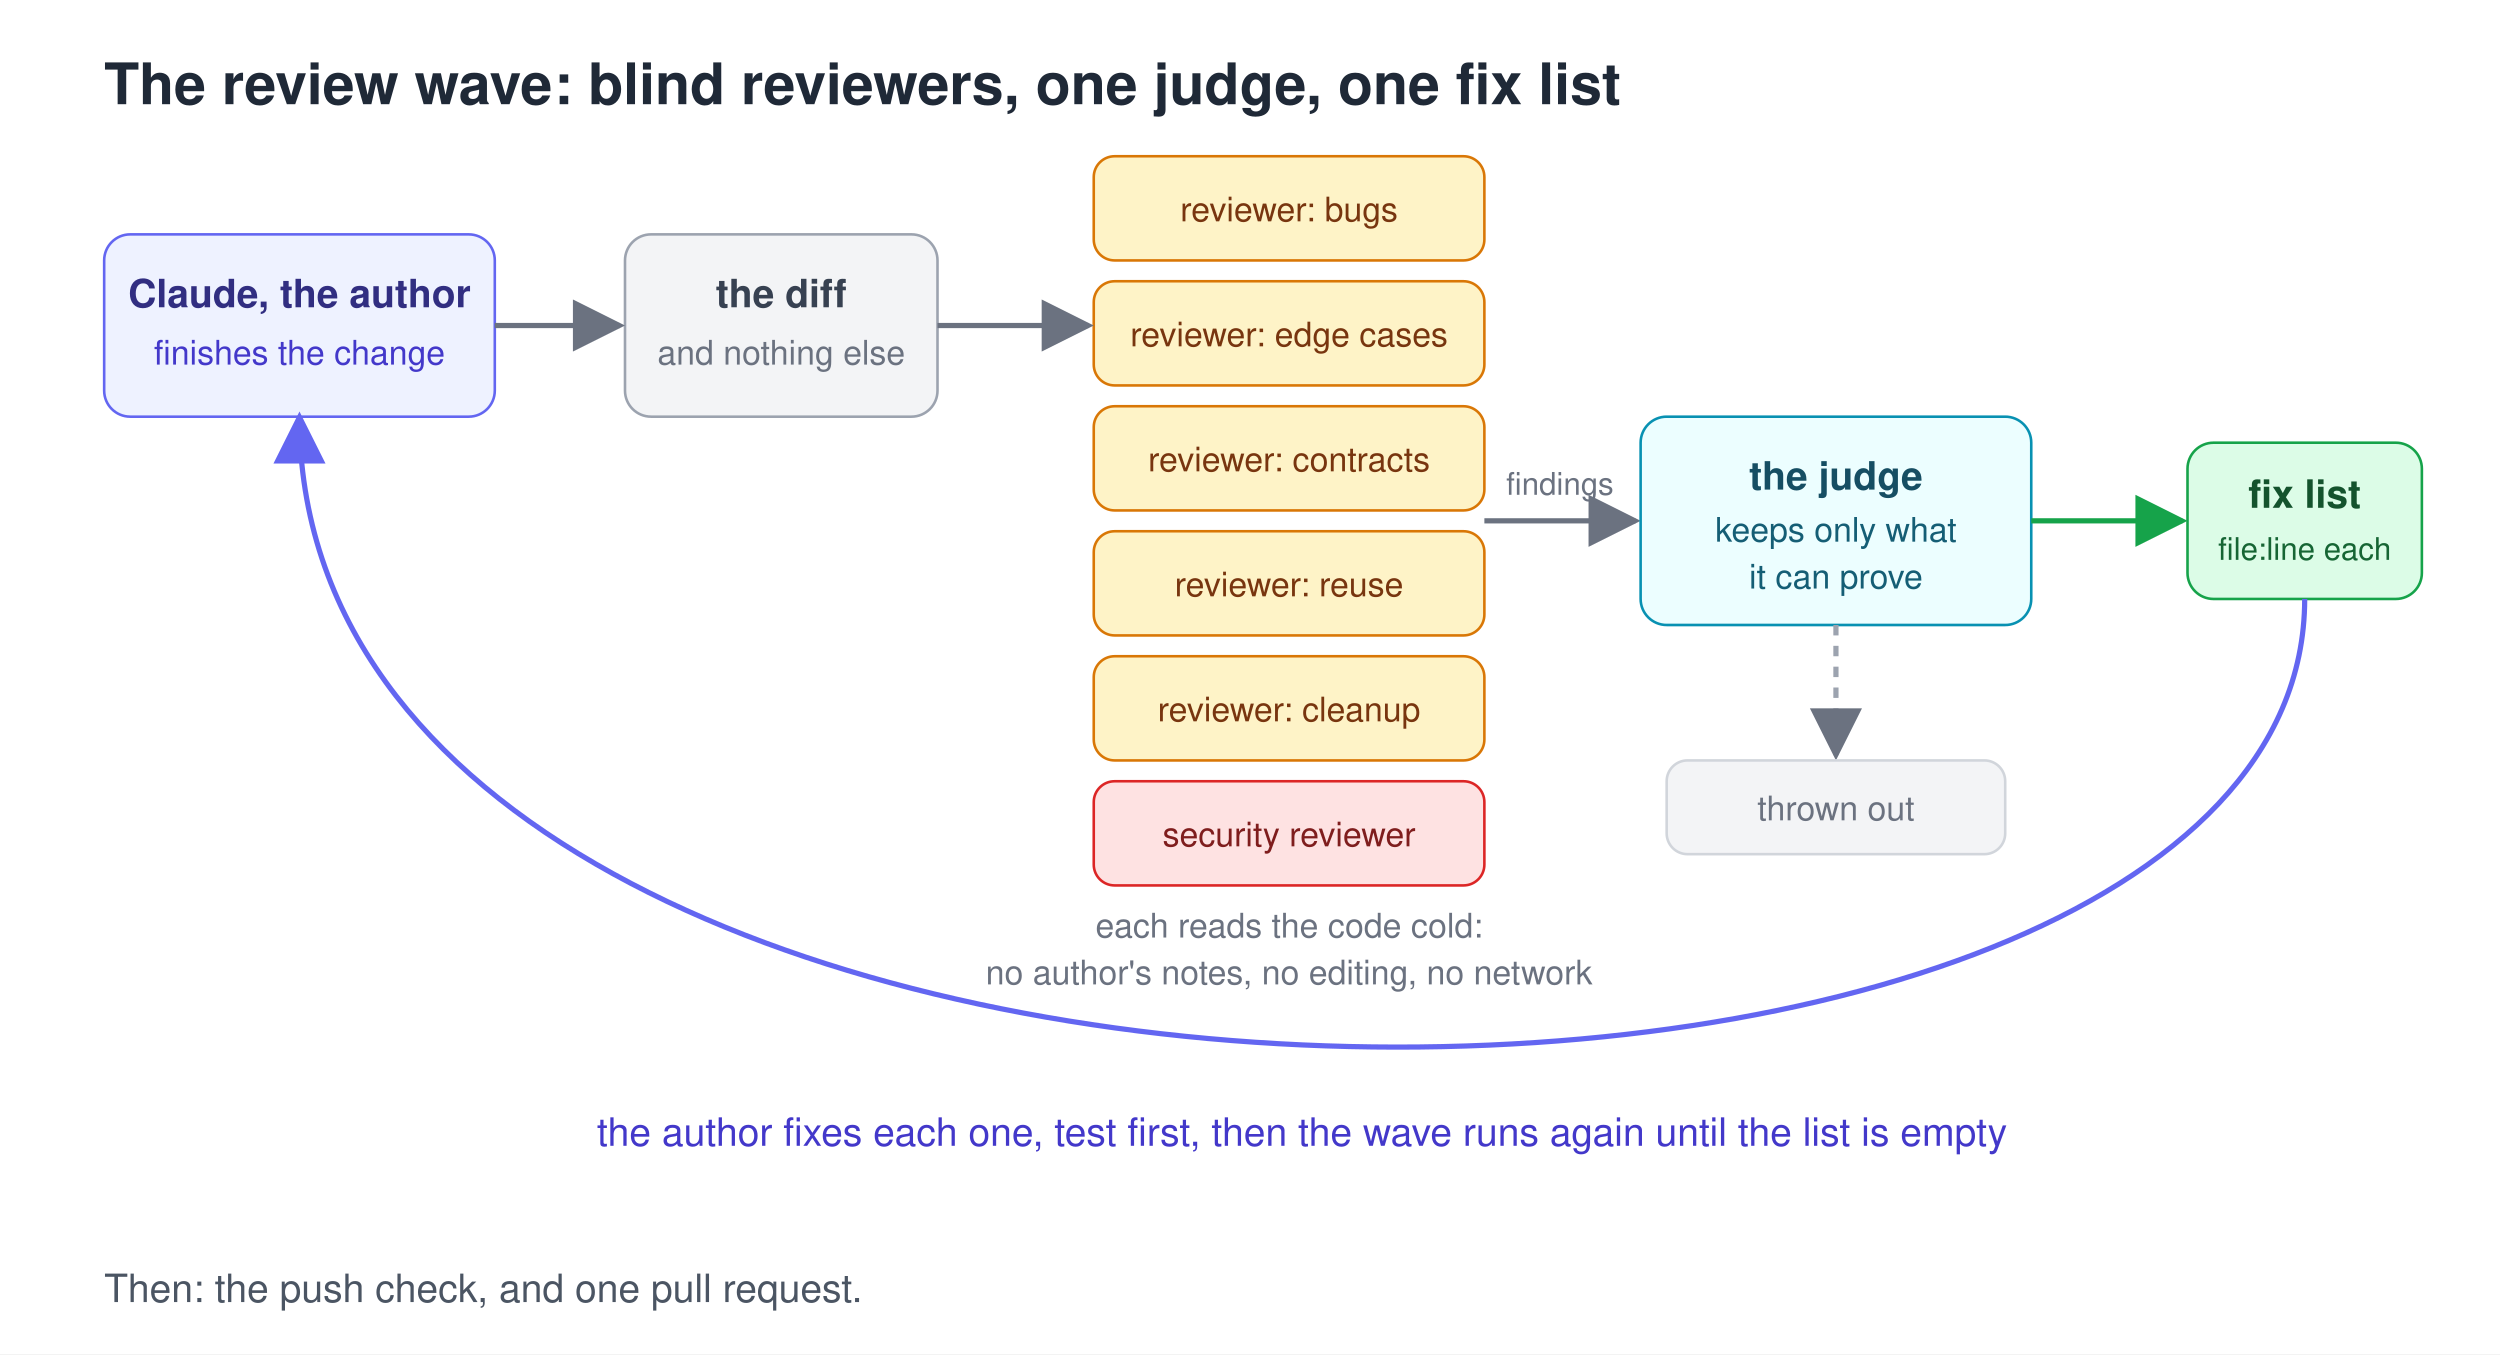
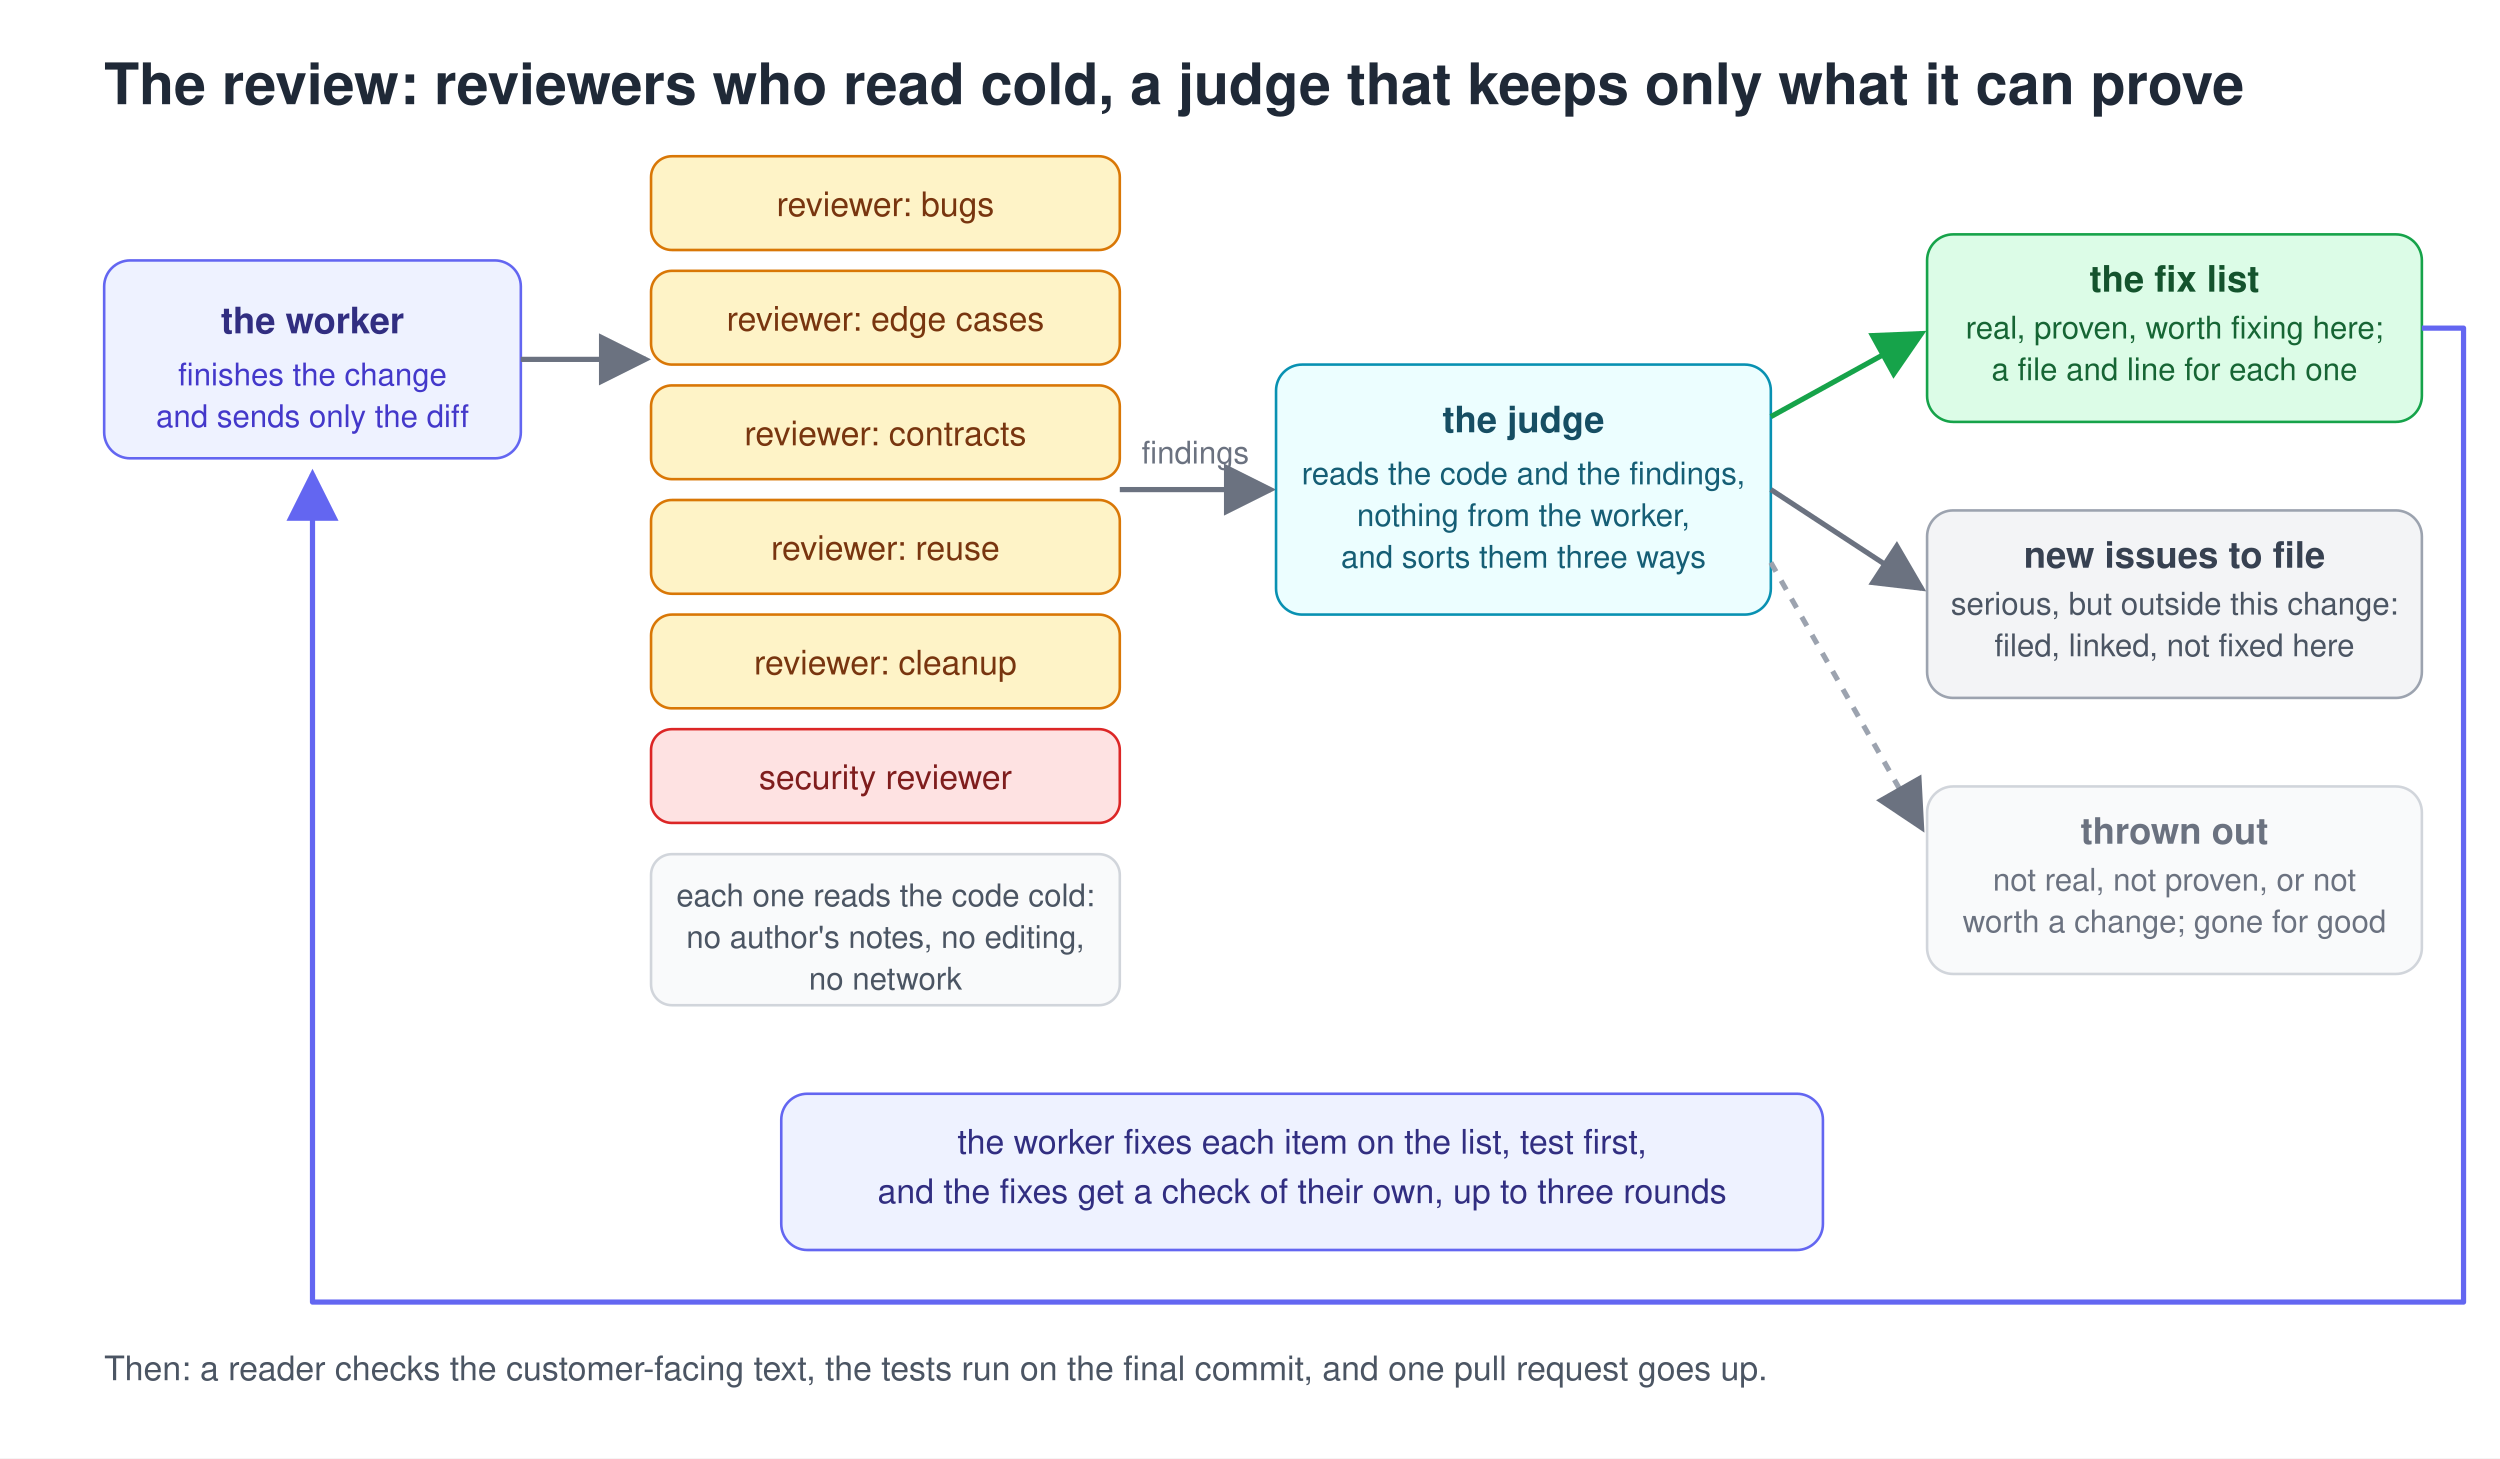
- <svg xmlns="http://www.w3.org/2000/svg" width="960" height="520" viewBox="0 0 960 520" font-family="-apple-system, Segoe UI, Helvetica, Arial, sans-serif" font-size="15">
-   <rect width="960" height="520" fill="#ffffff" />
-   <text x="40" y="40" font-size="22" font-weight="600" fill="#1f2937">The review wave: blind reviewers, one judge, one fix list</text>
-   <rect x="40" y="90" width="150" height="70" rx="10" fill="#eef2ff" stroke="#6366f1" />
-   <text x="115" y="118" text-anchor="middle" font-weight="600" fill="#312e81">Claude, the author</text>
-   <text x="115" y="140" text-anchor="middle" font-size="13" fill="#4338ca">finishes the change</text>
-   <rect x="240" y="90" width="120" height="70" rx="10" fill="#f3f4f6" stroke="#9ca3af" />
-   <text x="300" y="118" text-anchor="middle" font-weight="600" fill="#374151">the diff</text>
-   <text x="300" y="140" text-anchor="middle" font-size="13" fill="#6b7280">and nothing else</text>
-   <line x1="190" y1="125" x2="238" y2="125" stroke="#6b7280" stroke-width="2" marker-end="url(#a)" />
+ <svg xmlns="http://www.w3.org/2000/svg" width="960" height="560" viewBox="0 0 960 560" font-family="-apple-system, Segoe UI, Helvetica, Arial, sans-serif" font-size="14">
+   <rect width="960" height="560" fill="#ffffff" />
+   <text x="40" y="40" font-size="22" font-weight="600" fill="#1f2937">The review: reviewers who read cold, a judge that keeps only what it can prove</text>
+   <rect x="40" y="100" width="160" height="76" rx="10" fill="#eef2ff" stroke="#6366f1" />
+   <text x="120" y="128" text-anchor="middle" font-weight="600" fill="#312e81">the worker</text>
+   <text x="120" y="148" text-anchor="middle" font-size="12" fill="#4338ca">finishes the change</text>
+   <text x="120" y="164" text-anchor="middle" font-size="12" fill="#4338ca">and sends only the diff</text>
+   <line x1="200" y1="138" x2="248" y2="138" stroke="#6b7280" stroke-width="2" marker-end="url(#a)" />
  <g font-size="13">
-     <rect x="420" y="60" width="150" height="40" rx="8" fill="#fef3c7" stroke="#d97706" />
-     <text x="495" y="85" text-anchor="middle" fill="#78350f">reviewer: bugs</text>
-     <rect x="420" y="108" width="150" height="40" rx="8" fill="#fef3c7" stroke="#d97706" />
-     <text x="495" y="133" text-anchor="middle" fill="#78350f">reviewer: edge cases</text>
-     <rect x="420" y="156" width="150" height="40" rx="8" fill="#fef3c7" stroke="#d97706" />
-     <text x="495" y="181" text-anchor="middle" fill="#78350f">reviewer: contracts</text>
-     <rect x="420" y="204" width="150" height="40" rx="8" fill="#fef3c7" stroke="#d97706" />
-     <text x="495" y="229" text-anchor="middle" fill="#78350f">reviewer: reuse</text>
-     <rect x="420" y="252" width="150" height="40" rx="8" fill="#fef3c7" stroke="#d97706" />
-     <text x="495" y="277" text-anchor="middle" fill="#78350f">reviewer: cleanup</text>
-     <rect x="420" y="300" width="150" height="40" rx="8" fill="#fee2e2" stroke="#dc2626" />
-     <text x="495" y="325" text-anchor="middle" fill="#7f1d1d">security reviewer</text>
+     <rect x="250" y="60" width="180" height="36" rx="8" fill="#fef3c7" stroke="#d97706" />
+     <text x="340" y="83" text-anchor="middle" fill="#78350f">reviewer: bugs</text>
+     <rect x="250" y="104" width="180" height="36" rx="8" fill="#fef3c7" stroke="#d97706" />
+     <text x="340" y="127" text-anchor="middle" fill="#78350f">reviewer: edge cases</text>
+     <rect x="250" y="148" width="180" height="36" rx="8" fill="#fef3c7" stroke="#d97706" />
+     <text x="340" y="171" text-anchor="middle" fill="#78350f">reviewer: contracts</text>
+     <rect x="250" y="192" width="180" height="36" rx="8" fill="#fef3c7" stroke="#d97706" />
+     <text x="340" y="215" text-anchor="middle" fill="#78350f">reviewer: reuse</text>
+     <rect x="250" y="236" width="180" height="36" rx="8" fill="#fef3c7" stroke="#d97706" />
+     <text x="340" y="259" text-anchor="middle" fill="#78350f">reviewer: cleanup</text>
+     <rect x="250" y="280" width="180" height="36" rx="8" fill="#fee2e2" stroke="#dc2626" />
+     <text x="340" y="303" text-anchor="middle" fill="#7f1d1d">security reviewer</text>
  </g>
-   <line x1="360" y1="125" x2="418" y2="125" stroke="#6b7280" stroke-width="2" marker-end="url(#a)" />
-   <text x="495" y="360" text-anchor="middle" font-size="13" fill="#6b7280">each reads the code cold:</text>
-   <text x="495" y="378" text-anchor="middle" font-size="13" fill="#6b7280">no author's notes, no editing, no network</text>
-   <line x1="570" y1="200" x2="628" y2="200" stroke="#6b7280" stroke-width="2" marker-end="url(#a)" />
-   <text x="599" y="190" text-anchor="middle" font-size="12" fill="#6b7280">findings</text>
-   <rect x="630" y="160" width="150" height="80" rx="10" fill="#ecfeff" stroke="#0891b2" />
-   <text x="705" y="188" text-anchor="middle" font-weight="600" fill="#164e63">the judge</text>
-   <text x="705" y="208" text-anchor="middle" font-size="13" fill="#155e75">keeps only what</text>
-   <text x="705" y="226" text-anchor="middle" font-size="13" fill="#155e75">it can prove</text>
-   <line x1="705" y1="240" x2="705" y2="290" stroke="#9ca3af" stroke-width="2" stroke-dasharray="4 4" marker-end="url(#a)" />
-   <rect x="640" y="292" width="130" height="36" rx="8" fill="#f3f4f6" stroke="#d1d5db" />
-   <text x="705" y="315" text-anchor="middle" font-size="13" fill="#6b7280">thrown out</text>
-   <line x1="780" y1="200" x2="838" y2="200" stroke="#16a34a" stroke-width="2" marker-end="url(#g)" />
-   <rect x="840" y="170" width="90" height="60" rx="10" fill="#dcfce7" stroke="#16a34a" />
-   <text x="885" y="195" text-anchor="middle" font-weight="600" fill="#14532d">fix list</text>
-   <text x="885" y="215" text-anchor="middle" font-size="12" fill="#166534">file:line each</text>
-   <path d="M 885 230 C 885 470, 115 470, 115 160" fill="none" stroke="#6366f1" stroke-width="2" marker-end="url(#p)" />
-   <text x="500" y="440" text-anchor="middle" fill="#4338ca">the author fixes each one, test first, then the wave runs again until the list is empty</text>
-   <text x="40" y="500" fill="#4b5563">Then: the push check, and one pull request.</text>
+   <rect x="250" y="328" width="180" height="58" rx="8" fill="#f9fafb" stroke="#d1d5db" />
+   <text x="340" y="348" text-anchor="middle" font-size="12" fill="#4b5563">each one reads the code cold:</text>
+   <text x="340" y="364" text-anchor="middle" font-size="12" fill="#4b5563">no author's notes, no editing,</text>
+   <text x="340" y="380" text-anchor="middle" font-size="12" fill="#4b5563">no network</text>
+   <line x1="430" y1="188" x2="488" y2="188" stroke="#6b7280" stroke-width="2" marker-end="url(#a)" />
+   <text x="459" y="178" text-anchor="middle" font-size="12" fill="#6b7280">findings</text>
+   <rect x="490" y="140" width="190" height="96" rx="10" fill="#ecfeff" stroke="#0891b2" />
+   <text x="585" y="166" text-anchor="middle" font-weight="600" fill="#164e63">the judge</text>
+   <text x="585" y="186" text-anchor="middle" font-size="12" fill="#155e75">reads the code and the findings,</text>
+   <text x="585" y="202" text-anchor="middle" font-size="12" fill="#155e75">nothing from the worker,</text>
+   <text x="585" y="218" text-anchor="middle" font-size="12" fill="#155e75">and sorts them three ways</text>
+   <line x1="680" y1="160" x2="738" y2="128" stroke="#16a34a" stroke-width="2" marker-end="url(#g)" />
+   <rect x="740" y="90" width="190" height="72" rx="10" fill="#dcfce7" stroke="#16a34a" />
+   <text x="835" y="112" text-anchor="middle" font-weight="600" fill="#14532d">the fix list</text>
+   <text x="835" y="130" text-anchor="middle" font-size="12" fill="#166534">real, proven, worth fixing here;</text>
+   <text x="835" y="146" text-anchor="middle" font-size="12" fill="#166534">a file and line for each one</text>
+   <line x1="680" y1="188" x2="738" y2="226" stroke="#6b7280" stroke-width="2" marker-end="url(#a)" />
+   <rect x="740" y="196" width="190" height="72" rx="10" fill="#f3f4f6" stroke="#9ca3af" />
+   <text x="835" y="218" text-anchor="middle" font-weight="600" fill="#374151">new issues to file</text>
+   <text x="835" y="236" text-anchor="middle" font-size="12" fill="#4b5563">serious, but outside this change:</text>
+   <text x="835" y="252" text-anchor="middle" font-size="12" fill="#4b5563">filed, linked, not fixed here</text>
+   <line x1="680" y1="216" x2="738" y2="318" stroke="#9ca3af" stroke-width="2" stroke-dasharray="4 4" marker-end="url(#a)" />
+   <rect x="740" y="302" width="190" height="72" rx="10" fill="#f9fafb" stroke="#d1d5db" />
+   <text x="835" y="324" text-anchor="middle" font-weight="600" fill="#6b7280">thrown out</text>
+   <text x="835" y="342" text-anchor="middle" font-size="12" fill="#6b7280">not real, not proven, or not</text>
+   <text x="835" y="358" text-anchor="middle" font-size="12" fill="#6b7280">worth a change; gone for good</text>
+   <path d="M 930 126 L 946 126 L 946 500 L 120 500 L 120 182" fill="none" stroke="#6366f1" stroke-width="2" stroke-linejoin="round" marker-end="url(#p)" />
+   <rect x="300" y="420" width="400" height="60" rx="10" fill="#eef2ff" stroke="#6366f1" />
+   <text x="500" y="443" text-anchor="middle" font-size="13" fill="#312e81">the worker fixes each item on the list, test first,</text>
+   <text x="500" y="462" text-anchor="middle" font-size="13" fill="#312e81">and the fixes get a check of their own, up to three rounds</text>
+   <text x="40" y="530" font-size="13" fill="#4b5563">Then: a reader checks the customer-facing text, the tests run on the final commit, and one pull request goes up.</text>
  <defs>
    <marker id="a" markerWidth="10" markerHeight="10" refX="9" refY="5" orient="auto">
      <path d="M0,0 L10,5 L0,10 z" fill="#6b7280" />
    </marker>
    <marker id="g" markerWidth="10" markerHeight="10" refX="9" refY="5" orient="auto">
      <path d="M0,0 L10,5 L0,10 z" fill="#16a34a" />
    </marker>
    <marker id="p" markerWidth="10" markerHeight="10" refX="9" refY="5" orient="auto">
      <path d="M0,0 L10,5 L0,10 z" fill="#6366f1" />
    </marker>
  </defs>
</svg>
